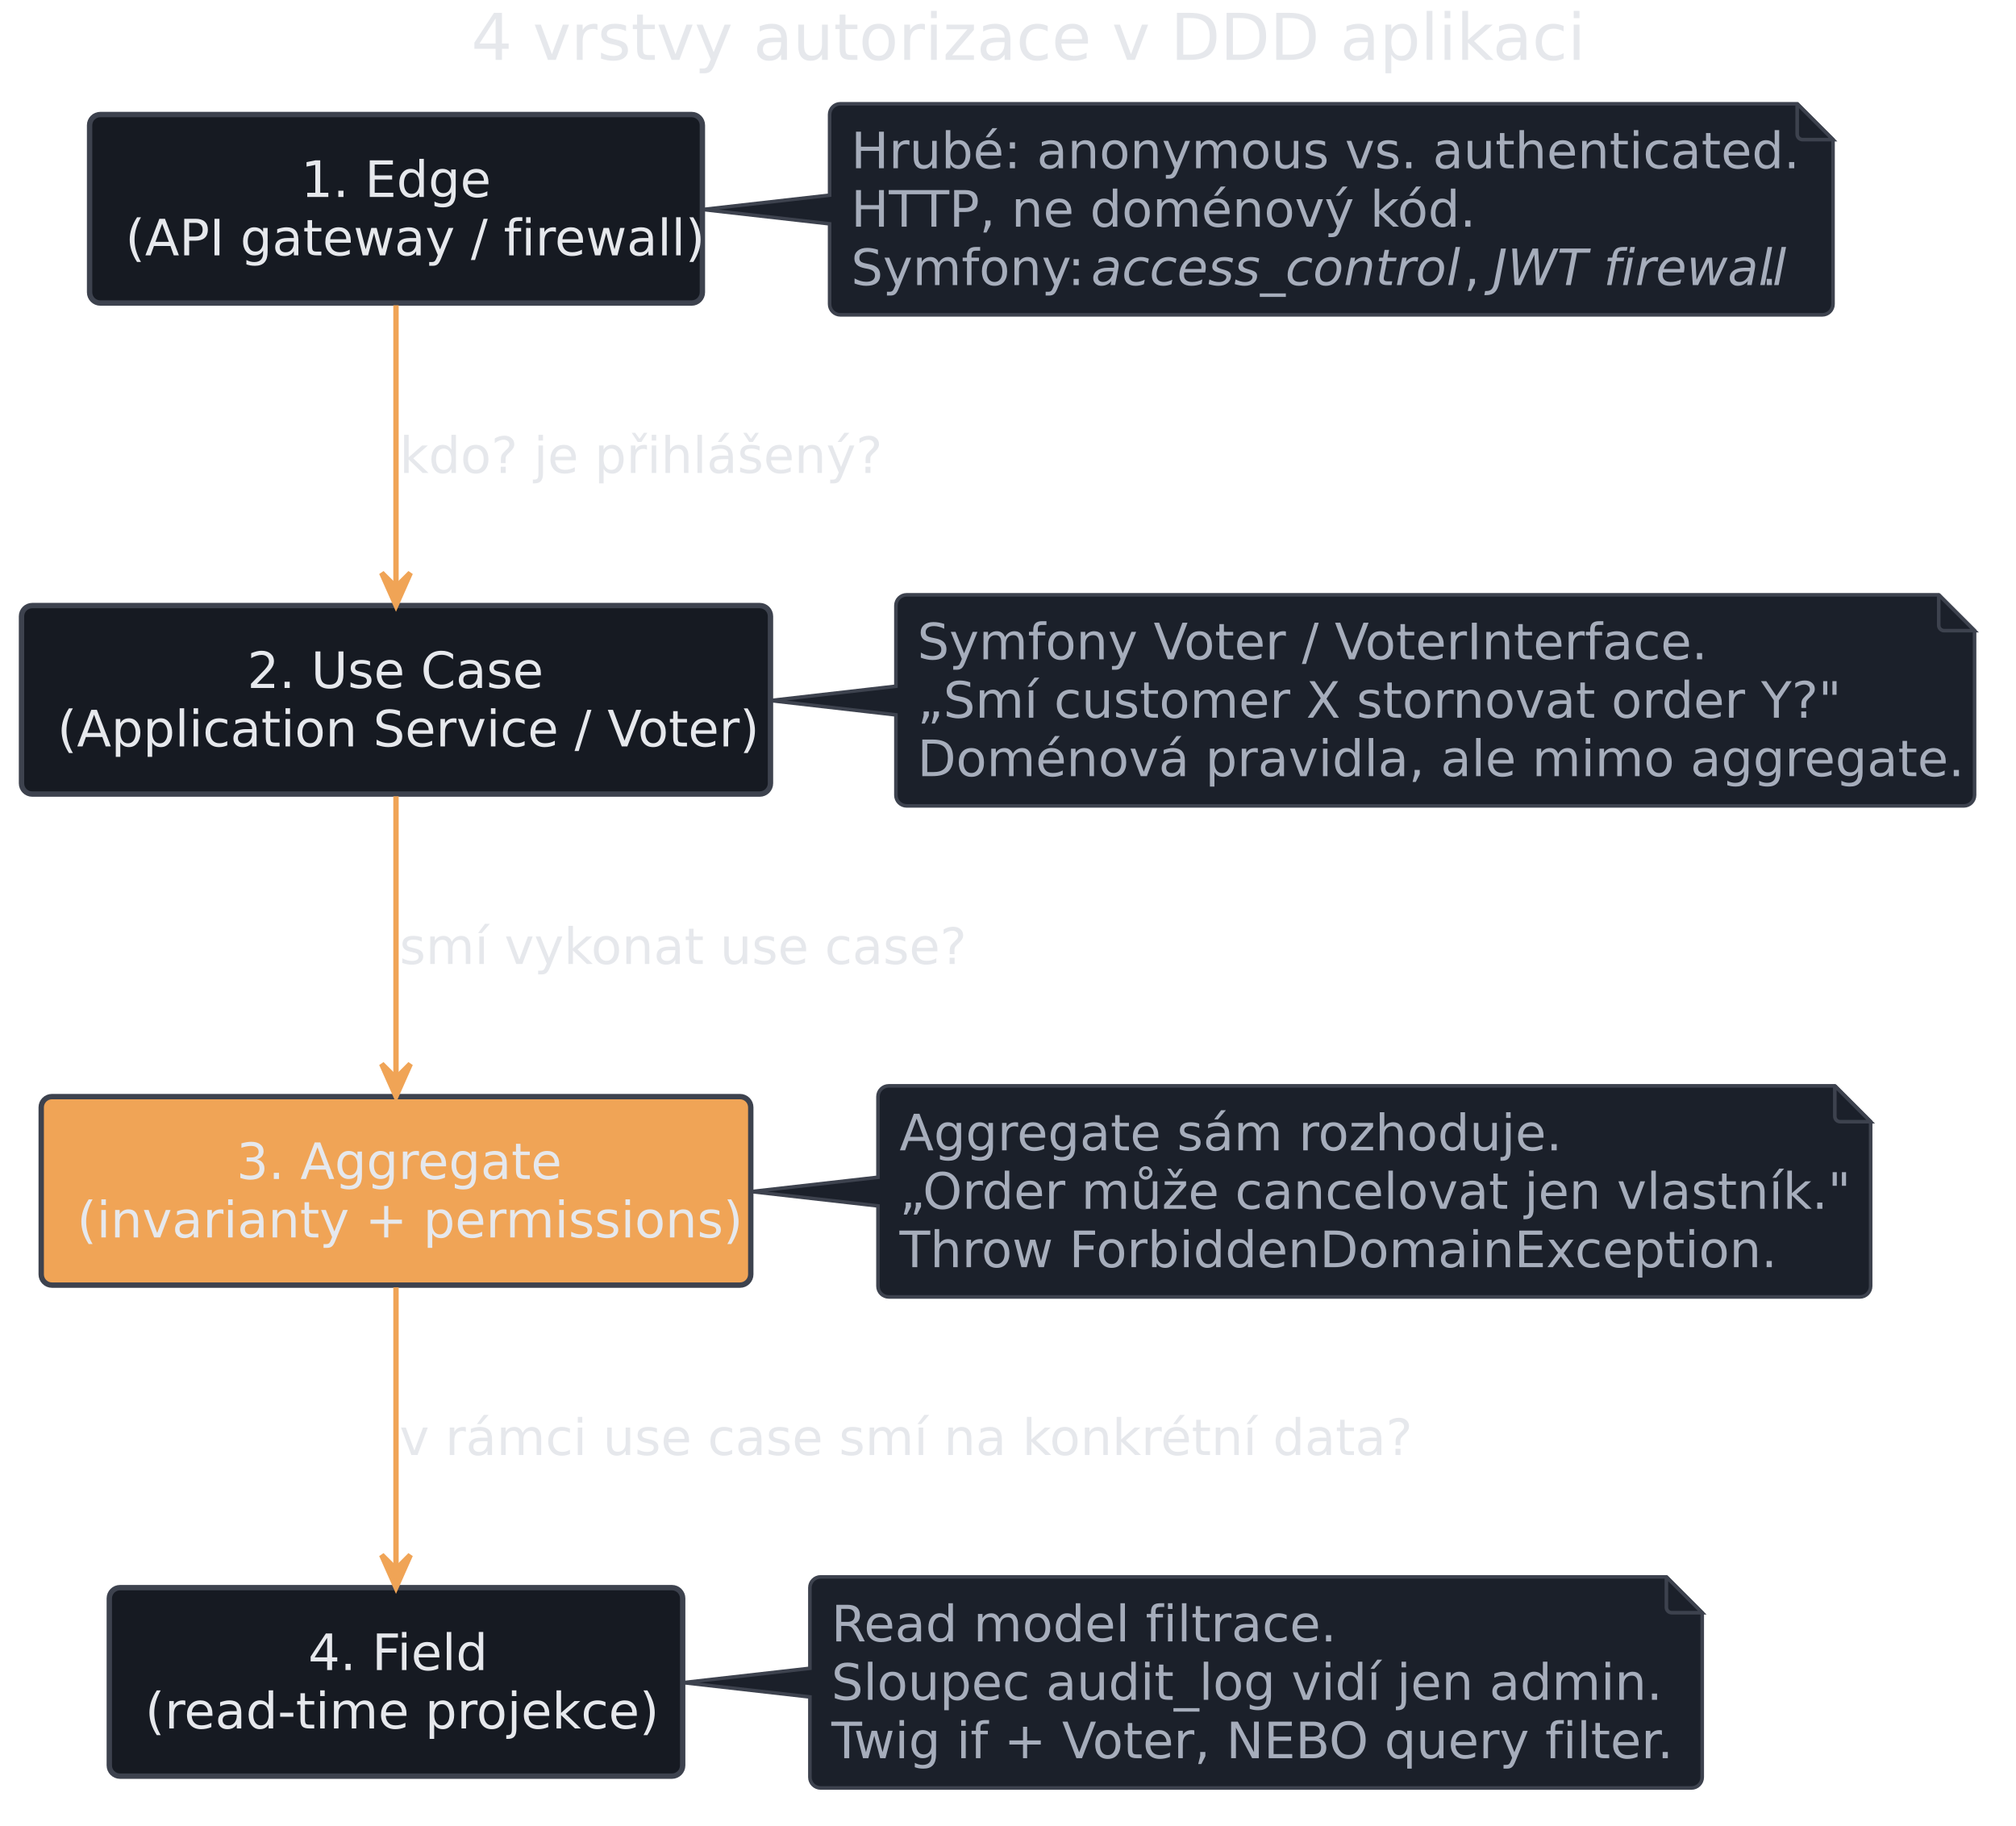
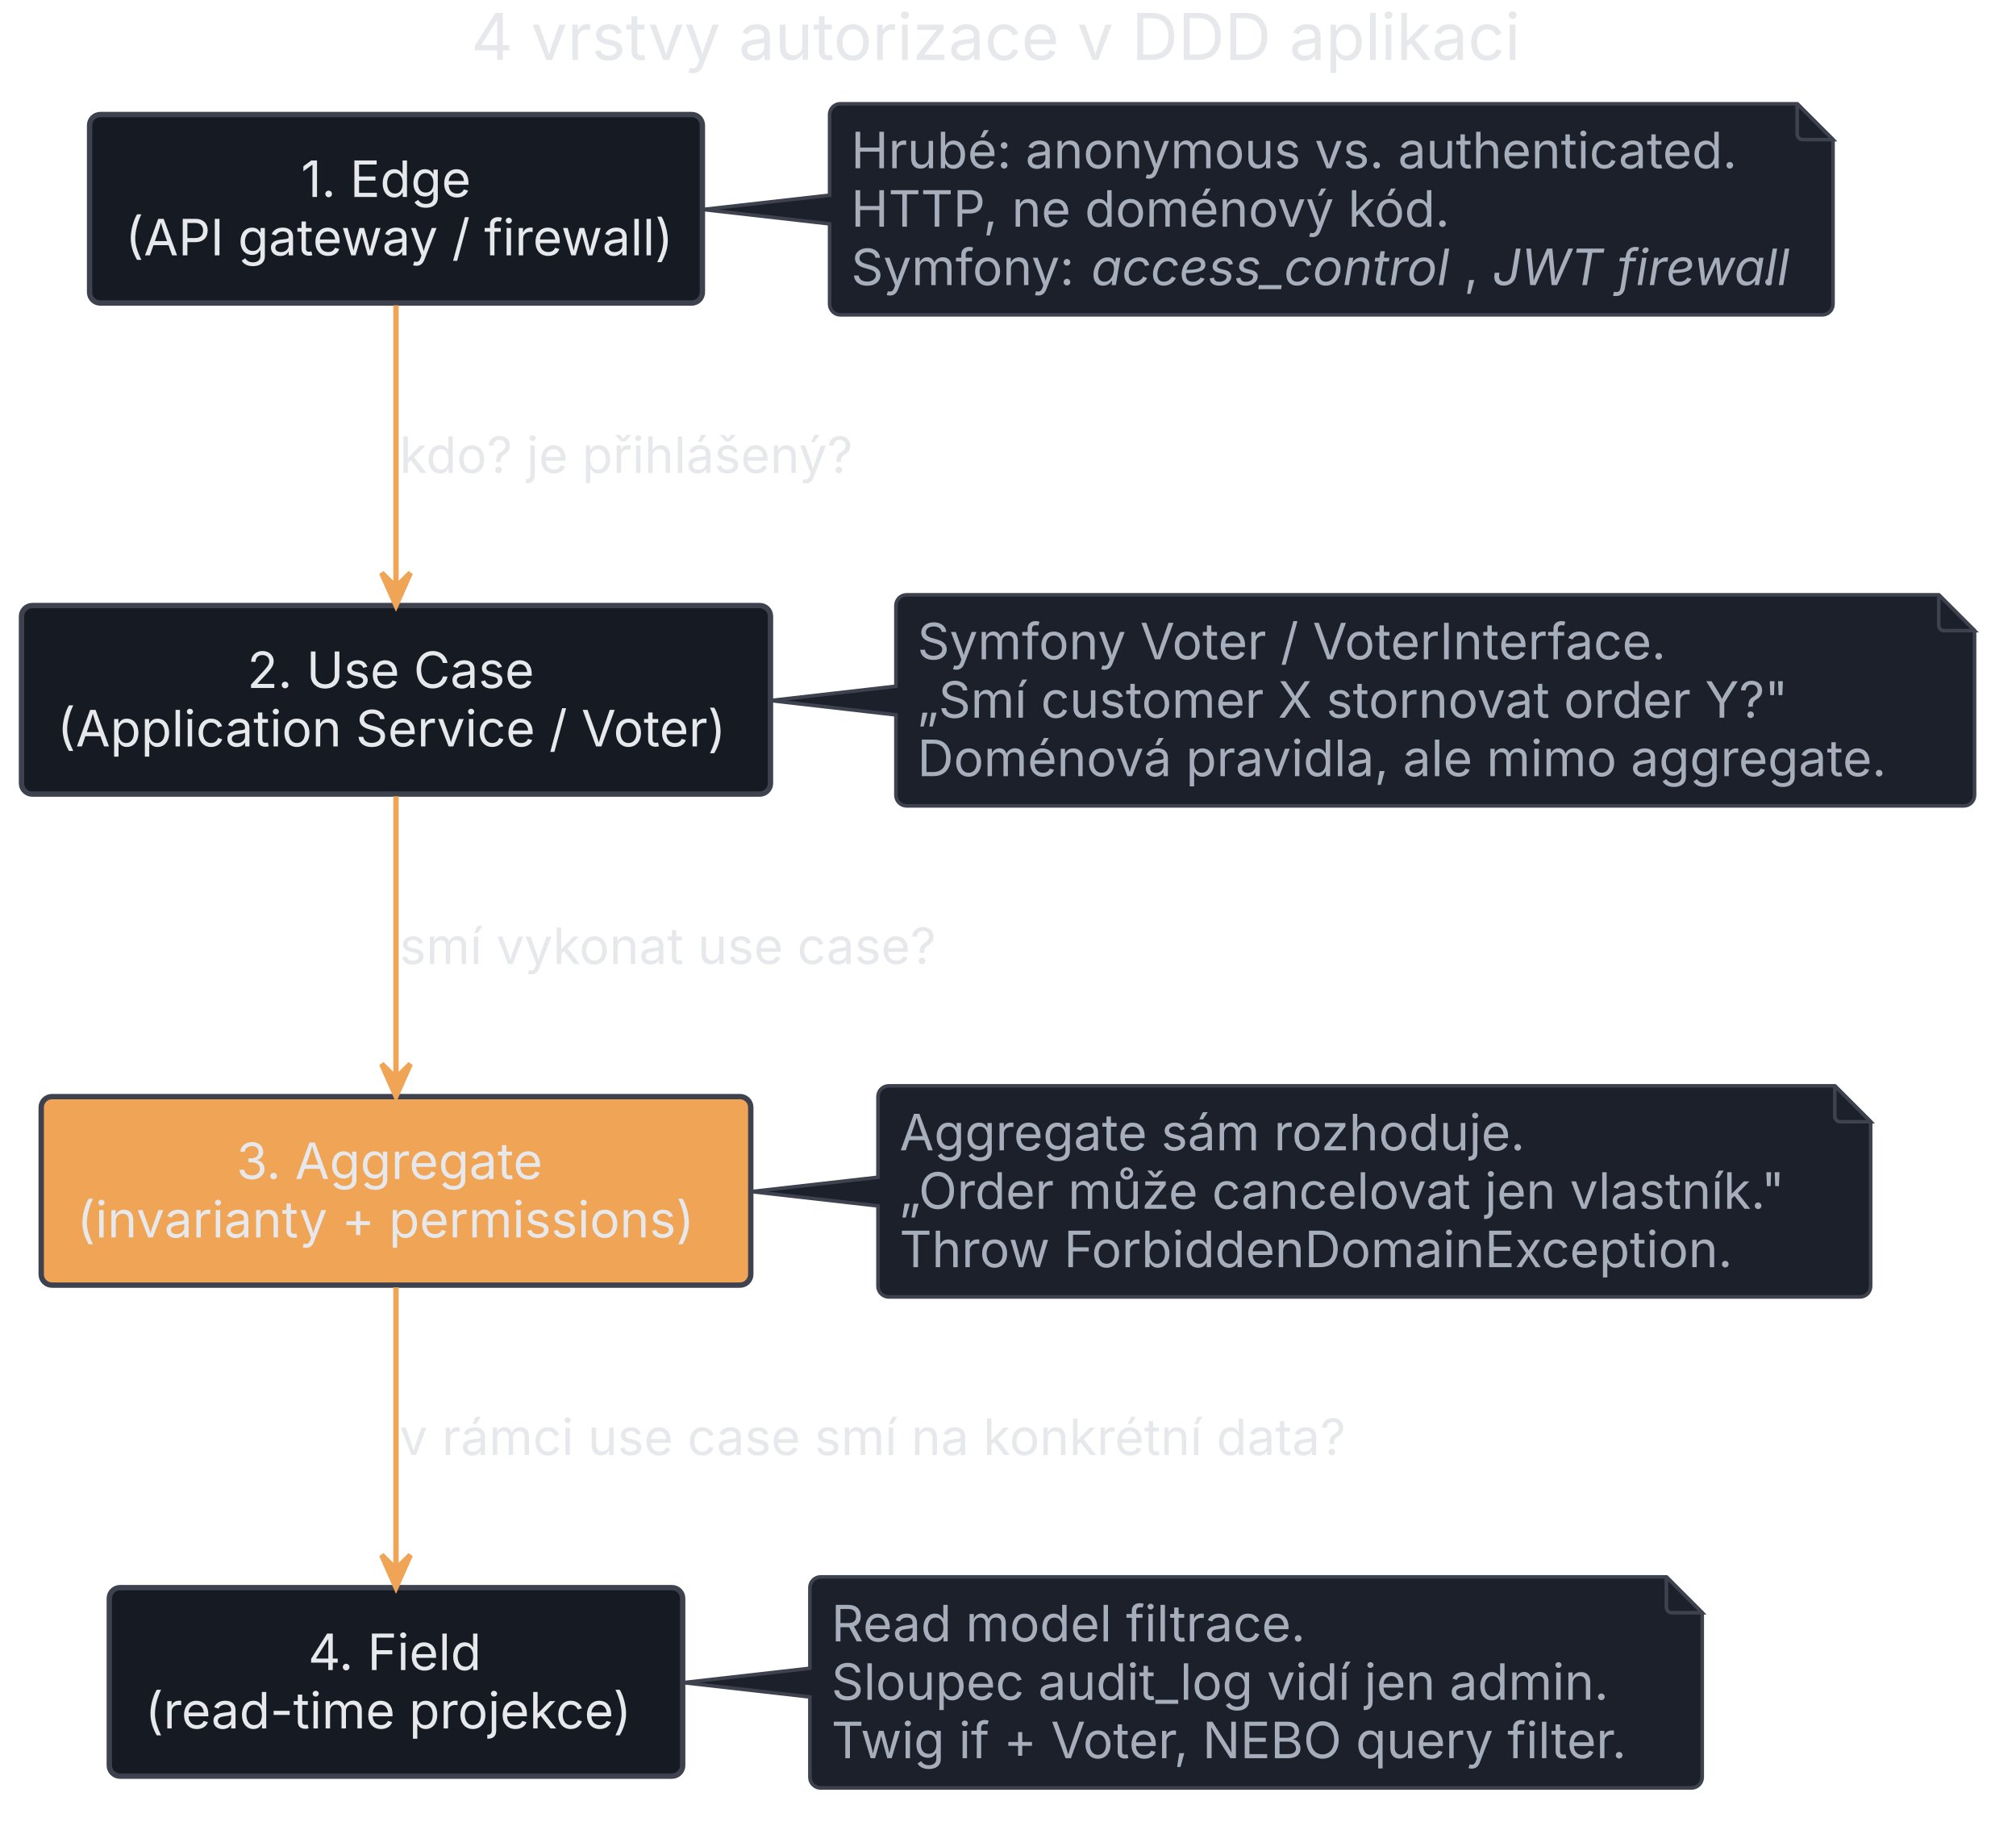
<svg xmlns="http://www.w3.org/2000/svg" contentScriptType="application/ecmascript" contentStyleType="text/css" height="796.875px" preserveAspectRatio="none" style="width:879px;height:796px;background:#11141A;" version="1.1" viewBox="0 0 879 796" width="879.688px" zoomAndPan="magnify">
  <defs />
  <g>
-     <text fill="#E6E8EC" font-family="DejaVu Sans" font-size="28.125" lengthAdjust="spacingAndGlyphs" textLength="478.125" x="205.469" y="26.106">4 vrstvy autorizace v DDD aplikaci</text>
+     <text fill="#E6E8EC" font-family="Inter, ui-sans-serif, system-ui, -apple-system, sans-serif" font-size="28.125" lengthAdjust="spacingAndGlyphs" textLength="478.125" x="205.469" y="26.106">4 vrstvy autorizace v DDD aplikaci</text>
    <rect fill="#161A22" height="82.178" rx="4.688" ry="4.688" style="stroke: #3D424E; stroke-width: 2.344;" width="267.188" x="39.062" y="49.927" />
-     <text fill="#E6E8EC" font-family="DejaVu Sans" font-size="21.875" lengthAdjust="spacingAndGlyphs" textLength="82.812" x="131.25" y="85.857">1. Edge</text>
-     <text fill="#E6E8EC" font-family="DejaVu Sans" font-size="21.875" lengthAdjust="spacingAndGlyphs" textLength="235.938" x="54.688" y="111.32">(API gateway / firewall)</text>
+     <text fill="#E6E8EC" font-family="Inter, ui-sans-serif, system-ui, -apple-system, sans-serif" font-size="21.875" lengthAdjust="spacingAndGlyphs" textLength="82.812" x="131.25" y="85.857">1. Edge</text>
+     <text fill="#E6E8EC" font-family="Inter, ui-sans-serif, system-ui, -apple-system, sans-serif" font-size="21.875" lengthAdjust="spacingAndGlyphs" textLength="235.938" x="54.688" y="111.32">(API gateway / firewall)</text>
    <rect fill="#161A22" height="82.178" rx="4.688" ry="4.688" style="stroke: #3D424E; stroke-width: 2.344;" width="326.562" x="9.375" y="263.989" />
-     <text fill="#E6E8EC" font-family="DejaVu Sans" font-size="21.875" lengthAdjust="spacingAndGlyphs" textLength="129.688" x="107.812" y="299.919">2. Use Case</text>
-     <text fill="#E6E8EC" font-family="DejaVu Sans" font-size="21.875" lengthAdjust="spacingAndGlyphs" textLength="295.312" x="25" y="325.383">(Application Service / Voter)</text>
+     <text fill="#E6E8EC" font-family="Inter, ui-sans-serif, system-ui, -apple-system, sans-serif" font-size="21.875" lengthAdjust="spacingAndGlyphs" textLength="129.688" x="107.812" y="299.919">2. Use Case</text>
+     <text fill="#E6E8EC" font-family="Inter, ui-sans-serif, system-ui, -apple-system, sans-serif" font-size="21.875" lengthAdjust="spacingAndGlyphs" textLength="295.312" x="25" y="325.383">(Application Service / Voter)</text>
    <rect fill="#F0A456" height="82.178" rx="4.688" ry="4.688" style="stroke: #3D424E; stroke-width: 2.344;" width="309.375" x="17.969" y="478.052" />
-     <text fill="#E6E8EC" font-family="DejaVu Sans" font-size="21.875" lengthAdjust="spacingAndGlyphs" textLength="139.062" x="103.125" y="513.982">3. Aggregate</text>
-     <text fill="#E6E8EC" font-family="DejaVu Sans" font-size="21.875" lengthAdjust="spacingAndGlyphs" textLength="278.125" x="33.594" y="539.446">(invarianty + permissions)</text>
+     <text fill="#E6E8EC" font-family="Inter, ui-sans-serif, system-ui, -apple-system, sans-serif" font-size="21.875" lengthAdjust="spacingAndGlyphs" textLength="139.062" x="103.125" y="513.982">3. Aggregate</text>
+     <text fill="#E6E8EC" font-family="Inter, ui-sans-serif, system-ui, -apple-system, sans-serif" font-size="21.875" lengthAdjust="spacingAndGlyphs" textLength="278.125" x="33.594" y="539.446">(invarianty + permissions)</text>
    <rect fill="#161A22" height="82.178" rx="4.688" ry="4.688" style="stroke: #3D424E; stroke-width: 2.344;" width="250" x="47.656" y="692.114" />
-     <text fill="#E6E8EC" font-family="DejaVu Sans" font-size="21.875" lengthAdjust="spacingAndGlyphs" textLength="76.562" x="134.375" y="728.044">4. Field</text>
-     <text fill="#E6E8EC" font-family="DejaVu Sans" font-size="21.875" lengthAdjust="spacingAndGlyphs" textLength="218.75" x="63.281" y="753.508">(read-time projekce)</text>
+     <text fill="#E6E8EC" font-family="Inter, ui-sans-serif, system-ui, -apple-system, sans-serif" font-size="21.875" lengthAdjust="spacingAndGlyphs" textLength="76.562" x="134.375" y="728.044">4. Field</text>
+     <text fill="#E6E8EC" font-family="Inter, ui-sans-serif, system-ui, -apple-system, sans-serif" font-size="21.875" lengthAdjust="spacingAndGlyphs" textLength="218.75" x="63.281" y="753.508">(read-time projekce)</text>
    <path d="M361.719,49.927 L361.719,85.083 L306.469,91.333 L361.719,97.583 L361.719,132.568 A4.688,4.688 0 0 0 366.406,137.256 L794.531,137.256 A4.688,4.688 0 0 0 799.219,132.568 L799.219,60.864 L783.594,45.239 L366.406,45.239 A4.688,4.688 0 0 0 361.719,49.927 " fill="#1B202A" style="stroke: #3D424E; stroke-width: 1.562;" />
    <path d="M783.594,45.239 L783.594,58.52 A2.344,2.344 0 0 0 785.938,60.864 L799.219,60.864 L783.594,45.239 " fill="#1B202A" style="stroke: #3D424E; stroke-width: 1.562;" />
-     <text fill="#A6ADBB" font-family="DejaVu Sans" font-size="21.875" lengthAdjust="spacingAndGlyphs" textLength="404.688" x="371.094" y="73.357">Hrubé: anonymous vs. authenticated.</text>
-     <text fill="#A6ADBB" font-family="DejaVu Sans" font-size="21.875" lengthAdjust="spacingAndGlyphs" textLength="270.312" x="371.094" y="98.82">HTTP, ne doménový kód.</text>
-     <text fill="#A6ADBB" font-family="DejaVu Sans" font-size="21.875" lengthAdjust="spacingAndGlyphs" textLength="98.438" x="371.094" y="124.284">Symfony:</text>
-     <text fill="#A6ADBB" font-family="DejaVu Sans" font-size="21.875" font-style="italic" lengthAdjust="spacingAndGlyphs" textLength="162.5" x="475.781" y="124.284">access_control</text>
-     <text fill="#A6ADBB" font-family="DejaVu Sans" font-size="21.875" lengthAdjust="spacingAndGlyphs" textLength="6.25" x="638.281" y="124.284">,</text>
-     <text fill="#A6ADBB" font-family="DejaVu Sans" font-size="21.875" font-style="italic" lengthAdjust="spacingAndGlyphs" textLength="117.188" x="650.781" y="124.284">JWT firewall</text>
-     <text fill="#A6ADBB" font-family="DejaVu Sans" font-size="21.875" lengthAdjust="spacingAndGlyphs" textLength="6.25" x="767.969" y="124.284">.</text>
+     <text fill="#A6ADBB" font-family="Inter, ui-sans-serif, system-ui, -apple-system, sans-serif" font-size="21.875" lengthAdjust="spacingAndGlyphs" textLength="404.688" x="371.094" y="73.357">Hrubé: anonymous vs. authenticated.</text>
+     <text fill="#A6ADBB" font-family="Inter, ui-sans-serif, system-ui, -apple-system, sans-serif" font-size="21.875" lengthAdjust="spacingAndGlyphs" textLength="270.312" x="371.094" y="98.82">HTTP, ne doménový kód.</text>
+     <text fill="#A6ADBB" font-family="Inter, ui-sans-serif, system-ui, -apple-system, sans-serif" font-size="21.875" lengthAdjust="spacingAndGlyphs" textLength="98.438" x="371.094" y="124.284">Symfony:</text>
+     <text fill="#A6ADBB" font-family="Inter, ui-sans-serif, system-ui, -apple-system, sans-serif" font-size="21.875" font-style="italic" lengthAdjust="spacingAndGlyphs" textLength="162.5" x="475.781" y="124.284">access_control</text>
+     <text fill="#A6ADBB" font-family="Inter, ui-sans-serif, system-ui, -apple-system, sans-serif" font-size="21.875" lengthAdjust="spacingAndGlyphs" textLength="6.25" x="638.281" y="124.284">,</text>
+     <text fill="#A6ADBB" font-family="Inter, ui-sans-serif, system-ui, -apple-system, sans-serif" font-size="21.875" font-style="italic" lengthAdjust="spacingAndGlyphs" textLength="117.188" x="650.781" y="124.284">JWT firewall</text>
+     <text fill="#A6ADBB" font-family="Inter, ui-sans-serif, system-ui, -apple-system, sans-serif" font-size="21.875" lengthAdjust="spacingAndGlyphs" textLength="6.25" x="767.969" y="124.284">.</text>
    <path d="M390.625,263.989 L390.625,299.146 L335.938,305.396 L390.625,311.646 L390.625,346.631 A4.688,4.688 0 0 0 395.312,351.318 L856.25,351.318 A4.688,4.688 0 0 0 860.938,346.631 L860.938,274.927 L845.312,259.302 L395.312,259.302 A4.688,4.688 0 0 0 390.625,263.989 " fill="#1B202A" style="stroke: #3D424E; stroke-width: 1.562;" />
    <path d="M845.312,259.302 L845.312,272.583 A2.344,2.344 0 0 0 847.656,274.927 L860.938,274.927 L845.312,259.302 " fill="#1B202A" style="stroke: #3D424E; stroke-width: 1.562;" />
-     <text fill="#A6ADBB" font-family="DejaVu Sans" font-size="21.875" lengthAdjust="spacingAndGlyphs" textLength="332.812" x="400" y="287.419">Symfony Voter / VoterInterface.</text>
-     <text fill="#A6ADBB" font-family="DejaVu Sans" font-size="21.875" lengthAdjust="spacingAndGlyphs" textLength="390.625" x="400" y="312.883">„Smí customer X stornovat order Y?"</text>
-     <text fill="#A6ADBB" font-family="DejaVu Sans" font-size="21.875" lengthAdjust="spacingAndGlyphs" textLength="437.5" x="400" y="338.347">Doménová pravidla, ale mimo aggregate.</text>
+     <text fill="#A6ADBB" font-family="Inter, ui-sans-serif, system-ui, -apple-system, sans-serif" font-size="21.875" lengthAdjust="spacingAndGlyphs" textLength="332.812" x="400" y="287.419">Symfony Voter / VoterInterface.</text>
+     <text fill="#A6ADBB" font-family="Inter, ui-sans-serif, system-ui, -apple-system, sans-serif" font-size="21.875" lengthAdjust="spacingAndGlyphs" textLength="390.625" x="400" y="312.883">„Smí customer X stornovat order Y?"</text>
+     <text fill="#A6ADBB" font-family="Inter, ui-sans-serif, system-ui, -apple-system, sans-serif" font-size="21.875" lengthAdjust="spacingAndGlyphs" textLength="437.5" x="400" y="338.347">Doménová pravidla, ale mimo aggregate.</text>
    <path d="M382.812,478.052 L382.812,513.208 L327.625,519.458 L382.812,525.708 L382.812,560.693 A4.688,4.688 0 0 0 387.5,565.381 L810.938,565.381 A4.688,4.688 0 0 0 815.625,560.693 L815.625,488.989 L800,473.364 L387.5,473.364 A4.688,4.688 0 0 0 382.812,478.052 " fill="#1B202A" style="stroke: #3D424E; stroke-width: 1.562;" />
    <path d="M800,473.364 L800,486.646 A2.344,2.344 0 0 0 802.344,488.989 L815.625,488.989 L800,473.364 " fill="#1B202A" style="stroke: #3D424E; stroke-width: 1.562;" />
-     <text fill="#A6ADBB" font-family="DejaVu Sans" font-size="21.875" lengthAdjust="spacingAndGlyphs" textLength="285.938" x="392.188" y="501.482">Aggregate sám rozhoduje.</text>
-     <text fill="#A6ADBB" font-family="DejaVu Sans" font-size="21.875" lengthAdjust="spacingAndGlyphs" textLength="400" x="392.188" y="526.946">„Order může cancelovat jen vlastník."</text>
-     <text fill="#A6ADBB" font-family="DejaVu Sans" font-size="21.875" lengthAdjust="spacingAndGlyphs" textLength="378.125" x="392.188" y="552.409">Throw ForbiddenDomainException.</text>
+     <text fill="#A6ADBB" font-family="Inter, ui-sans-serif, system-ui, -apple-system, sans-serif" font-size="21.875" lengthAdjust="spacingAndGlyphs" textLength="285.938" x="392.188" y="501.482">Aggregate sám rozhoduje.</text>
+     <text fill="#A6ADBB" font-family="Inter, ui-sans-serif, system-ui, -apple-system, sans-serif" font-size="21.875" lengthAdjust="spacingAndGlyphs" textLength="400" x="392.188" y="526.946">„Order může cancelovat jen vlastník."</text>
+     <text fill="#A6ADBB" font-family="Inter, ui-sans-serif, system-ui, -apple-system, sans-serif" font-size="21.875" lengthAdjust="spacingAndGlyphs" textLength="378.125" x="392.188" y="552.409">Throw ForbiddenDomainException.</text>
    <path d="M353.125,692.114 L353.125,727.27 L297.906,733.52 L353.125,739.77 L353.125,774.756 A4.688,4.688 0 0 0 357.812,779.443 L737.5,779.443 A4.688,4.688 0 0 0 742.188,774.756 L742.188,703.052 L726.562,687.427 L357.812,687.427 A4.688,4.688 0 0 0 353.125,692.114 " fill="#1B202A" style="stroke: #3D424E; stroke-width: 1.562;" />
    <path d="M726.562,687.427 L726.562,700.708 A2.344,2.344 0 0 0 728.906,703.052 L742.188,703.052 L726.562,687.427 " fill="#1B202A" style="stroke: #3D424E; stroke-width: 1.562;" />
-     <text fill="#A6ADBB" font-family="DejaVu Sans" font-size="21.875" lengthAdjust="spacingAndGlyphs" textLength="212.5" x="362.5" y="715.544">Read model filtrace.</text>
-     <text fill="#A6ADBB" font-family="DejaVu Sans" font-size="21.875" lengthAdjust="spacingAndGlyphs" textLength="348.438" x="362.5" y="741.008">Sloupec audit_log vidí jen admin.</text>
-     <text fill="#A6ADBB" font-family="DejaVu Sans" font-size="21.875" lengthAdjust="spacingAndGlyphs" textLength="356.25" x="362.5" y="766.472">Twig if + Voter, NEBO query filter.</text>
+     <text fill="#A6ADBB" font-family="Inter, ui-sans-serif, system-ui, -apple-system, sans-serif" font-size="21.875" lengthAdjust="spacingAndGlyphs" textLength="212.5" x="362.5" y="715.544">Read model filtrace.</text>
+     <text fill="#A6ADBB" font-family="Inter, ui-sans-serif, system-ui, -apple-system, sans-serif" font-size="21.875" lengthAdjust="spacingAndGlyphs" textLength="348.438" x="362.5" y="741.008">Sloupec audit_log vidí jen admin.</text>
+     <text fill="#A6ADBB" font-family="Inter, ui-sans-serif, system-ui, -apple-system, sans-serif" font-size="21.875" lengthAdjust="spacingAndGlyphs" textLength="356.25" x="362.5" y="766.472">Twig if + Voter, NEBO query filter.</text>
    <path d="M172.656,133.067 C172.656,167.958 172.656,218.583 172.656,255.645 " fill="none" id="edge-&gt;uc" style="stroke: #F0A456; stroke-width: 2.344;" />
    <polygon fill="#F0A456" points="172.656,263.817,178.906,249.755,172.656,256.005,166.406,249.755,172.656,263.817" style="stroke: #F0A456; stroke-width: 2.344;" />
-     <text fill="#E6E8EC" font-family="DejaVu Sans" font-size="21.875" lengthAdjust="spacingAndGlyphs" textLength="203.125" x="174.219" y="206.169">kdo? je přihlášený?</text>
+     <text fill="#E6E8EC" font-family="Inter, ui-sans-serif, system-ui, -apple-system, sans-serif" font-size="21.875" lengthAdjust="spacingAndGlyphs" textLength="203.125" x="174.219" y="206.169">kdo? je přihlášený?</text>
    <path d="M172.656,347.13 C172.656,382.021 172.656,432.646 172.656,469.708 " fill="none" id="uc-&gt;agg" style="stroke: #F0A456; stroke-width: 2.344;" />
    <polygon fill="#F0A456" points="172.656,477.88,178.906,463.817,172.656,470.067,166.406,463.817,172.656,477.88" style="stroke: #F0A456; stroke-width: 2.344;" />
-     <text fill="#E6E8EC" font-family="DejaVu Sans" font-size="21.875" lengthAdjust="spacingAndGlyphs" textLength="242.188" x="174.219" y="420.232">smí vykonat use case?</text>
+     <text fill="#E6E8EC" font-family="Inter, ui-sans-serif, system-ui, -apple-system, sans-serif" font-size="21.875" lengthAdjust="spacingAndGlyphs" textLength="242.188" x="174.219" y="420.232">smí vykonat use case?</text>
    <path d="M172.656,561.192 C172.656,596.083 172.656,646.708 172.656,683.77 " fill="none" id="agg-&gt;field" style="stroke: #F0A456; stroke-width: 2.344;" />
    <polygon fill="#F0A456" points="172.656,691.942,178.906,677.88,172.656,684.13,166.406,677.88,172.656,691.942" style="stroke: #F0A456; stroke-width: 2.344;" />
-     <text fill="#E6E8EC" font-family="DejaVu Sans" font-size="21.875" lengthAdjust="spacingAndGlyphs" textLength="428.125" x="174.219" y="634.294">v rámci use case smí na konkrétní data?</text>
+     <text fill="#E6E8EC" font-family="Inter, ui-sans-serif, system-ui, -apple-system, sans-serif" font-size="21.875" lengthAdjust="spacingAndGlyphs" textLength="428.125" x="174.219" y="634.294">v rámci use case smí na konkrétní data?</text>
  </g>
</svg>
